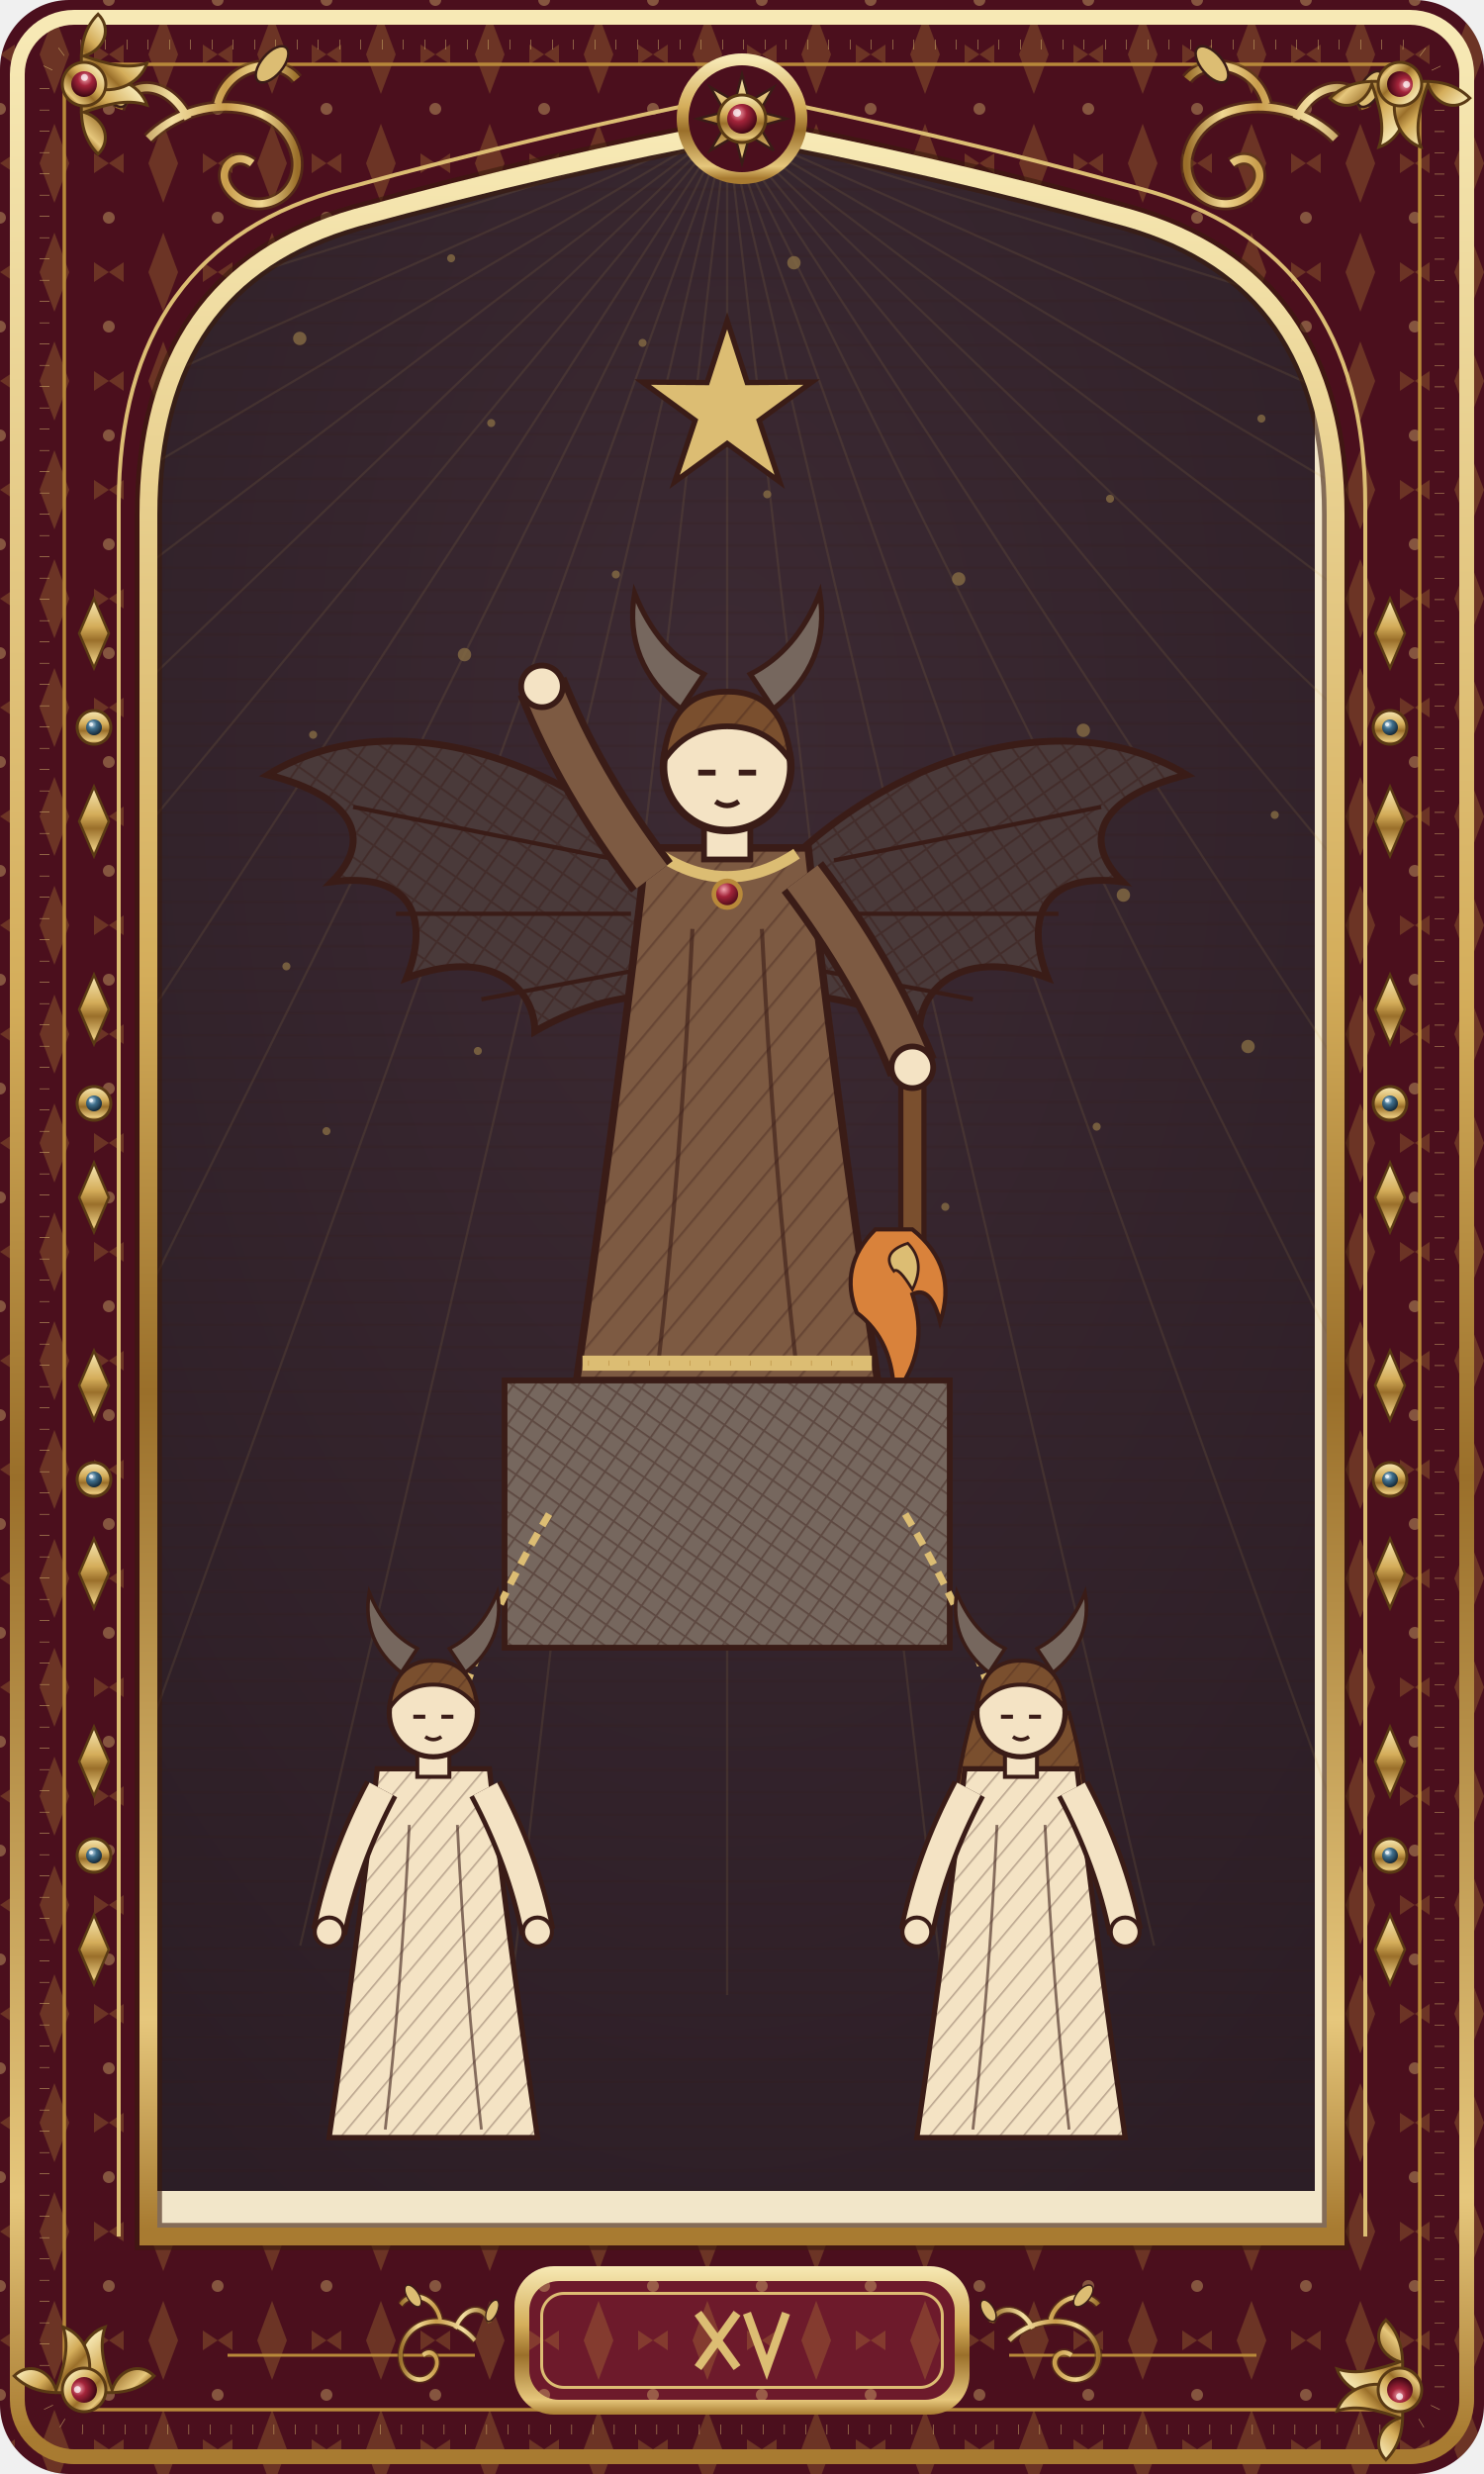
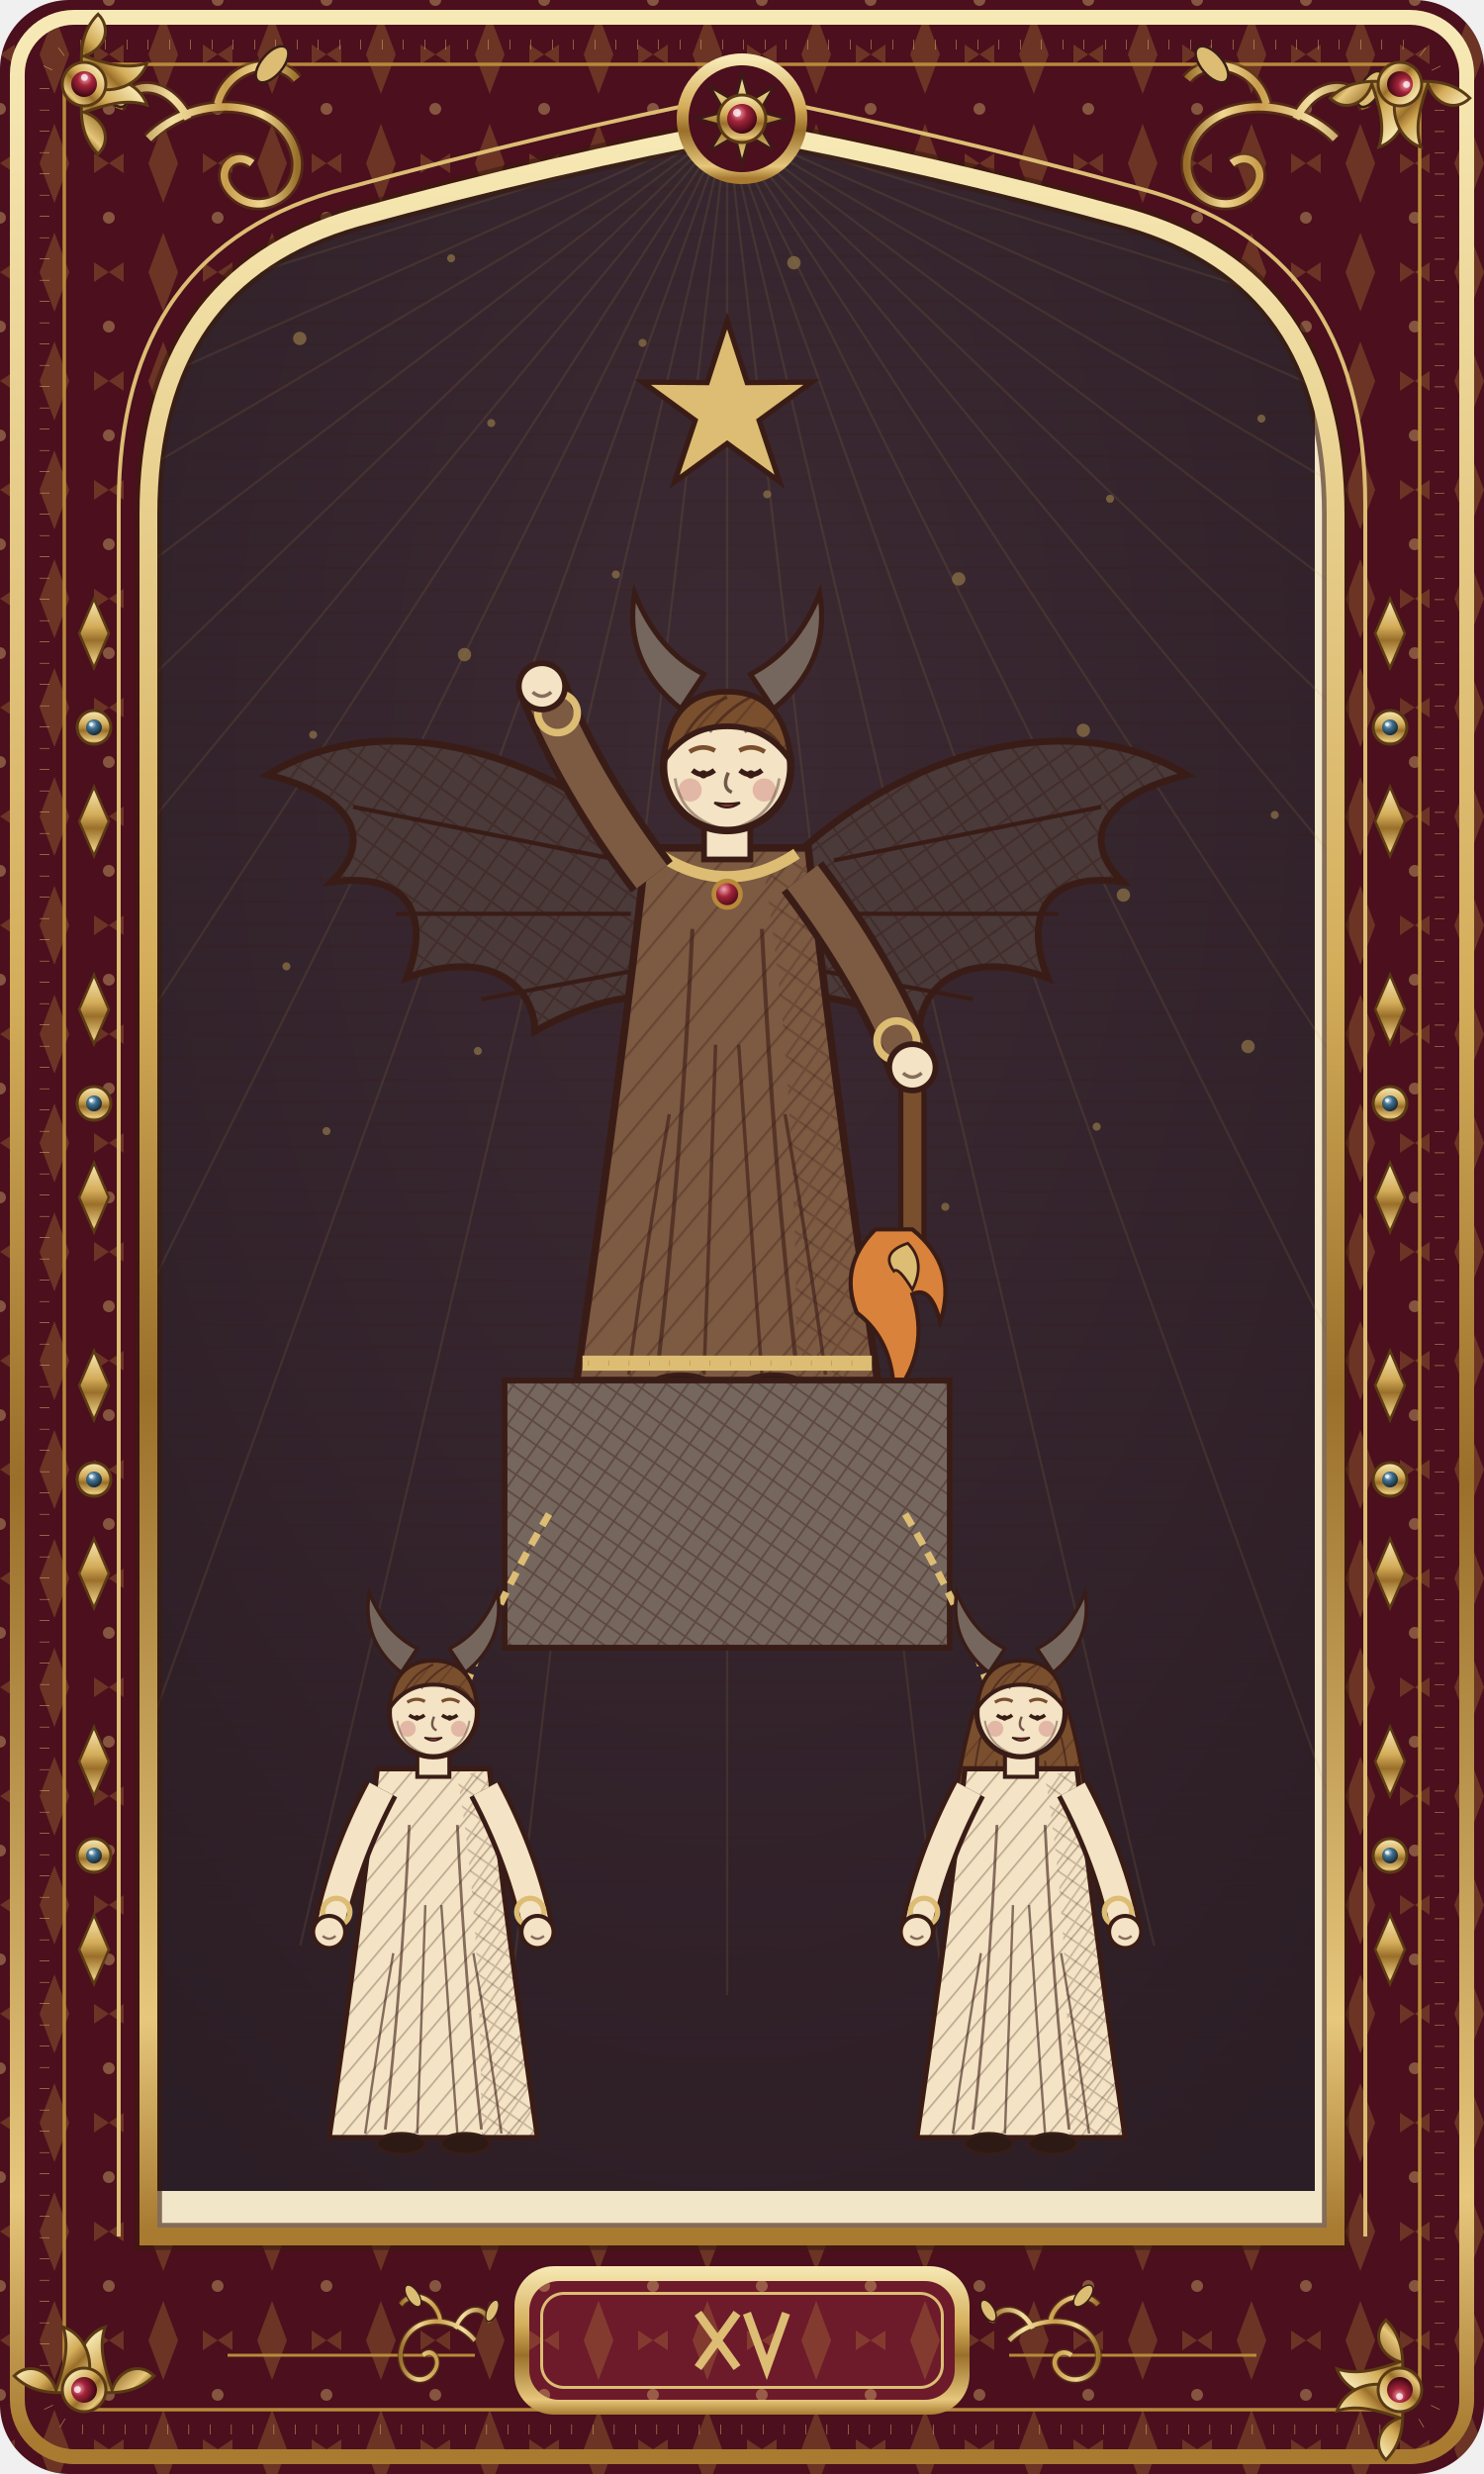
<svg xmlns="http://www.w3.org/2000/svg" width="300" height="500" viewBox="0 0 300 500">
  <defs>
    <pattern id="h" width="4.5" height="4.5" patternUnits="userSpaceOnUse" patternTransform="rotate(40)">
      <line x1="0" y1="0" x2="0" y2="4.5" stroke="#3a1c17" stroke-width="0.8" opacity="0.3" />
    </pattern>
    <pattern id="hx" width="4" height="4" patternUnits="userSpaceOnUse" patternTransform="rotate(35)">
      <path d="M0,0V4M0,0H4" stroke="#3a1c17" stroke-width="0.8" opacity="0.4" />
    </pattern>
    <pattern id="hz" width="8" height="5" patternUnits="userSpaceOnUse">
      <line x1="0" y1="2.5" x2="8" y2="2.5" stroke="#3a1c17" stroke-width="0.6" opacity="0.2" />
    </pattern>
    <pattern id="hl" width="6" height="6" patternUnits="userSpaceOnUse" patternTransform="rotate(-50)">
      <line x1="0" y1="0" x2="0" y2="6" stroke="#3a1c17" stroke-width="0.6" opacity="0.2" />
    </pattern>
    <pattern id="dots" width="7" height="7" patternUnits="userSpaceOnUse">
      <circle cx="2" cy="2" r="0.7" fill="#3a1c17" opacity="0.4" />
      <circle cx="5.5" cy="5" r="0.5" fill="#3a1c17" opacity="0.3" />
    </pattern>
    <pattern id="wv" width="24" height="9" patternUnits="userSpaceOnUse">
      <path d="M0,5 Q6,1 12,5 T24,5" fill="none" stroke="#3a1c17" stroke-width="0.7" opacity="0.4" />
    </pattern>
    <radialGradient id="pg" cx="50%" cy="42%" r="70%">
      <stop offset="0" stop-color="#f6ecd4" />
      <stop offset="0.7" stop-color="#f2e6c9" />
      <stop offset="1" stop-color="#e2cc9f" />
    </radialGradient>
    <radialGradient id="ng" cx="50%" cy="30%" r="80%">
      <stop offset="0" stop-color="#4a3a52" />
      <stop offset="1" stop-color="#2b2238" />
    </radialGradient>
    <linearGradient id="gold" x1="0" y1="0" x2="1" y2="1">
      <stop offset="0" stop-color="#dcbd73" />
      <stop offset="0.5" stop-color="#b8893a" />
      <stop offset="1" stop-color="#8e6626" />
    </linearGradient>
    <linearGradient id="gv" x1="0" y1="0" x2="0" y2="1">
      <stop offset="0" stop-color="#f7e9b5" />
      <stop offset="0.4" stop-color="#d4ad5a" />
      <stop offset="0.6" stop-color="#9a6f2a" />
      <stop offset="0.9" stop-color="#e6c77c" />
      <stop offset="1" stop-color="#a87b31" />
    </linearGradient>
    <linearGradient id="gh" x1="0" y1="0" x2="1" y2="0">
      <stop offset="0" stop-color="#9a6f2a" />
      <stop offset="0.3" stop-color="#f3dfa2" />
      <stop offset="0.6" stop-color="#c99d4c" />
      <stop offset="0.8" stop-color="#f0d791" />
      <stop offset="1" stop-color="#9a6f2a" />
    </linearGradient>
    <radialGradient id="gem" cx="38%" cy="32%" r="70%">
      <stop offset="0" stop-color="#f2a3ad" />
      <stop offset="0.4" stop-color="#a3243a" />
      <stop offset="1" stop-color="#3d0612" />
    </radialGradient>
    <radialGradient id="gemb" cx="38%" cy="32%" r="70%">
      <stop offset="0" stop-color="#cfe2ee" />
      <stop offset="0.4" stop-color="#3f6f8c" />
      <stop offset="1" stop-color="#132634" />
    </radialGradient>
    <radialGradient id="halo" cx="50%" cy="8%" r="75%">
      <stop offset="0" stop-color="#fff6d6" stop-opacity="0.9" />
      <stop offset="0.5" stop-color="#f4dc9a" stop-opacity="0.3" />
      <stop offset="1" stop-color="#f4dc9a" stop-opacity="0" />
    </radialGradient>
    <pattern id="damask" width="22" height="22" patternUnits="userSpaceOnUse">
      <path d="M11,3 l3,8 l-3,8 l-3,-8Z M0,11 l3,-2 l0,4Z M22,11 l-3,-2 l0,4Z" fill="#b8893a" opacity="0.3" />
      <circle cx="0" cy="0" r="1.2" fill="#dcbd73" opacity="0.4" />
      <circle cx="22" cy="22" r="1.2" fill="#dcbd73" opacity="0.4" />
      <circle cx="22" cy="0" r="1.2" fill="#dcbd73" opacity="0.4" />
      <circle cx="0" cy="22" r="1.2" fill="#dcbd73" opacity="0.4" />
    </pattern>
    <clipPath id="panel">
      <path d="M30,452 V104 Q30,56 72,44 Q112,33 150,26 Q188,33 228,44 Q270,56 270,104 V452Z" />
    </clipPath>
    <g id="fl">
      <g transform="translate(0 0) rotate(0)">
        <path d="M0,0 C2,-6 8,-8 12,-6 C8,-4 6,0 4,4 C8,2 12,4 12,8 C8,8 4,6 0,0Z" fill="url(#gv)" stroke="#5a3a14" stroke-width="0.6" />
        <path d="M0,0 C6,-2 8,-8 6,-12 C4,-8 0,-6 -4,-4 C-2,-8 -4,-12 -8,-12 C-8,-8 -6,-4 0,0Z" fill="url(#gv)" stroke="#5a3a14" stroke-width="0.6" />
        <circle cx="0" cy="0" r="4.4" fill="url(#gv)" stroke="#5a3a14" stroke-width="0.6" />
        <circle cx="0" cy="0" r="2.6" fill="url(#gem)" />
        <circle cx="-0.9" cy="-1" r="0.7" fill="#fff" opacity="0.7" />
      </g>
    </g>
    <g id="cu">
      <g transform="">
        <path d="M0,0 C10,-10 28,-8 30,4 C31,12 22,16 17,11 C13,7 17,2 21,5 M8,-4 C4,-12 -4,-12 -6,-6 M14,-7 C16,-15 26,-17 30,-12" fill="none" stroke="#5a3a14" stroke-width="2.6" opacity="0.6" />
        <path d="M0,0 C10,-10 28,-8 30,4 C31,12 22,16 17,11 C13,7 17,2 21,5 M8,-4 C4,-12 -4,-12 -6,-6 M14,-7 C16,-15 26,-17 30,-12" fill="none" stroke="url(#gh)" stroke-width="1.5" />
        <ellipse cx="25" cy="-15" rx="2.2" ry="4.4" fill="#dcbd73" stroke="#3a1c17" stroke-width="0.5" transform="rotate(40 25 -15)" />
        <ellipse cx="-7" cy="-10" rx="2" ry="4" fill="#dcbd73" stroke="#3a1c17" stroke-width="0.5" transform="rotate(-30 -7 -10)" />
      </g>
    </g>
    <g id="gb">
      <circle cx="0" cy="0" r="3.4" fill="url(#gv)" stroke="#5a3a14" stroke-width="0.6" />
      <circle cx="0" cy="0" r="1.6" fill="url(#gemb)" />
      <circle cx="-0.6" cy="-0.6" r="0.4" fill="#fff" opacity="0.7" />
    </g>
    <path id="dm" d="M0,-7 L3,0 L0,7 L-3,0Z" fill="url(#gv)" stroke="#5a3a14" stroke-width="0.5" />
  </defs>
  <rect x="0" y="0" width="300" height="500" rx="14" fill="#4b0f1d" />
  <rect x="0" y="0" width="300" height="500" rx="14" fill="url(#damask)" />
  <rect x="3.5" y="3.5" width="293" height="493" rx="11.5" fill="none" stroke="url(#gv)" stroke-width="3" />
  <rect x="9" y="9" width="282" height="482" rx="8" fill="none" stroke="#dcbd73" stroke-width="2" stroke-dasharray="0.1 4.2" opacity="0.9" />
  <rect x="13" y="13" width="274" height="474" rx="6" fill="none" stroke="#b8893a" stroke-width="0.7" />
  <path d="M30,452 V104 Q30,56 72,44 Q112,33 150,26 Q188,33 228,44 Q270,56 270,104 V452Z" fill="#f2e6c9" />
  <g clip-path="url(#panel)">
    <g transform="translate(12 9) scale(0.9)">
      <rect x="18" y="18" width="264" height="464" fill="url(#ng)" />
      <rect x="18" y="18" width="264" height="464" fill="url(#hz)" opacity="0.8" />
      <path d="M150,18 L-262.6,96.7 M150,18 L-250.8,143.6 M150,18 L-233.7,188.8 M150,18 L-211.5,231.8 M150,18 L-184.5,271.9 M150,18 L-153.1,308.7 M150,18 L-117.7,341.6 M150,18 L-78.7,370.2 M150,18 L-36.7,394.2 M150,18 L7.7,413.2 M150,18 L54.1,426.9 M150,18 L101.7,435.2 M150,18 L150,438 M150,18 L198.3,435.2 M150,18 L245.9,426.9 M150,18 L292.3,413.2 M150,18 L336.8,394.2 M150,18 L378.8,370.2 M150,18 L417.7,341.6 M150,18 L453.1,308.7 M150,18 L484.5,271.9 M150,18 L511.5,231.8 M150,18 L533.7,188.8 M150,18 L550.8,143.6 M150,18 L562.6,96.7 " stroke="#dcbd73" stroke-width="0.5" opacity="0.2" />
      <circle cx="26" cy="32" r="1.5" fill="#dcbd73" opacity="0.8" />
      <circle cx="97" cy="85" r="0.9" fill="#dcbd73" opacity="0.8" />
      <circle cx="168" cy="138" r="0.9" fill="#dcbd73" opacity="0.8" />
      <circle cx="239" cy="191" r="1.5" fill="#dcbd73" opacity="0.8" />
      <circle cx="60" cy="244" r="0.9" fill="#dcbd73" opacity="0.8" />
      <circle cx="131" cy="67" r="0.9" fill="#dcbd73" opacity="0.8" />
      <circle cx="202" cy="120" r="1.5" fill="#dcbd73" opacity="0.8" />
      <circle cx="273" cy="173" r="0.9" fill="#dcbd73" opacity="0.8" />
      <circle cx="94" cy="226" r="0.9" fill="#dcbd73" opacity="0.8" />
      <circle cx="165" cy="49" r="1.5" fill="#dcbd73" opacity="0.8" />
      <circle cx="236" cy="102" r="0.9" fill="#dcbd73" opacity="0.8" />
      <circle cx="57" cy="155" r="0.9" fill="#dcbd73" opacity="0.8" />
      <circle cx="128" cy="208" r="1.5" fill="#dcbd73" opacity="0.8" />
      <circle cx="199" cy="261" r="0.9" fill="#dcbd73" opacity="0.8" />
      <circle cx="270" cy="84" r="0.9" fill="#dcbd73" opacity="0.8" />
      <circle cx="91" cy="137" r="1.5" fill="#dcbd73" opacity="0.8" />
      <circle cx="162" cy="190" r="0.9" fill="#dcbd73" opacity="0.8" />
      <circle cx="233" cy="243" r="0.9" fill="#dcbd73" opacity="0.8" />
      <circle cx="54" cy="66" r="1.5" fill="#dcbd73" opacity="0.8" />
      <circle cx="125" cy="119" r="0.9" fill="#dcbd73" opacity="0.8" />
      <circle cx="196" cy="172" r="0.9" fill="#dcbd73" opacity="0.8" />
      <circle cx="267" cy="225" r="1.5" fill="#dcbd73" opacity="0.8" />
      <circle cx="88" cy="48" r="0.9" fill="#dcbd73" opacity="0.8" />
      <circle cx="159" cy="101" r="0.9" fill="#dcbd73" opacity="0.8" />
      <circle cx="230" cy="154" r="1.5" fill="#dcbd73" opacity="0.8" />
      <circle cx="51" cy="207" r="0.9" fill="#dcbd73" opacity="0.8" />
      <rect x="18" y="18" width="264" height="464" fill="#2e1a14" opacity="0.5" />
      <path d="M150,62L154.5,75.9L169,75.8L157.2,84.4L161.8,98.2L150,89.6L138.2,98.2L142.8,84.4L131,75.8L145.5,75.9Z" fill="#dcbd73" stroke="#3a1c17" stroke-width="1.2" />
      <g transform="translate(150 200) scale(1.2 1.2)">
        <g fill="#4a3a3a" stroke="#3a1c17" stroke-width="1.3">
          <path id="qq" d="M0,0 C-20,-30 -60,-46 -86,-30 C-70,-26 -66,-18 -74,-10 C-58,-12 -56,-2 -60,8 C-44,2 -36,10 -36,18 C-22,10 -10,10 0,14Z" />
        </g>
        <use href="#qq" fill="url(#hx)" />
        <path d="M-20,-14 L-70,-24 M-18,-4 L-62,-4 M-14,6 L-46,12" fill="none" stroke="#3a1c17" stroke-width="0.8" />
        <g transform="scale(-1 1)">
          <g fill="#4a3a3a" stroke="#3a1c17" stroke-width="1.3">
            <path id="qr" d="M0,0 C-20,-30 -60,-46 -86,-30 C-70,-26 -66,-18 -74,-10 C-58,-12 -56,-2 -60,8 C-44,2 -36,10 -36,18 C-22,10 -10,10 0,14Z" />
          </g>
          <use href="#qr" fill="url(#hx)" />
          <path d="M-20,-14 L-70,-24 M-18,-4 L-62,-4 M-14,6 L-46,12" fill="none" stroke="#3a1c17" stroke-width="0.8" />
        </g>
      </g>
      <g transform="translate(150 300) scale(1.3 1.3)">
        <path d="M-14,-92 Q-18,-55.2 -26,0 L26,0 Q18,-55.2 14,-92Z" fill="#7d5a42" stroke="#3a1c17" stroke-width="1.3" />
        <path d="M-14,-92 Q-18,-55.2 -26,0 L26,0 Q18,-55.2 14,-92Z" fill="url(#h)" />
+         <path d="M6,-90 Q12,-55.2 12,0 L26,0 Q18,-55.2 14,-92Z" fill="url(#hx)" opacity="0.6" />
+         <path d="M-2,-58 Q-3,-27.6 -4,-1 M2,-58 Q4,-27.6 6,-1 M-17,-1 Q-14,-23 -10,-46 M17,-1 Q14,-23 10,-46" fill="none" stroke="#3a1c17" stroke-width="0.6" opacity="0.6" />
+         <ellipse cx="-8" cy="1.5" rx="6" ry="2.6" fill="#2e1a14" stroke="#3a1c17" stroke-width="0.6" />
+         <ellipse cx="8" cy="1.5" rx="6" ry="2.6" fill="#2e1a14" stroke="#3a1c17" stroke-width="0.6" />
        <path d="M-6,-78 Q-8,-36.8 -12,-2 M6,-78 Q8,-36.8 12,-2" fill="none" stroke="#3a1c17" stroke-width="0.7" opacity="0.6" />
        <path d="M-12,-91 Q0,-83 12,-91" fill="none" stroke="#dcbd73" stroke-width="2" />
        <circle cx="0" cy="-84" r="2.3" fill="url(#gem)" stroke="#b8893a" stroke-width="0.8" />
        <path d="M-25,-3 H25" fill="none" stroke="#dcbd73" stroke-width="2.6" />
        <path d="M-24,-3 H24" fill="none" stroke="#b8893a" stroke-width="0.9" stroke-dasharray="0.1 3.4" />
        <path d="M-4,-90 v-6 h8 v6Z" fill="#f4e3c4" stroke="#3a1c17" stroke-width="1" />
        <circle cx="0" cy="-106" r="11" fill="#f4e3c4" stroke="#3a1c17" stroke-width="1.3" />
        <path d="M-11,-107 q1,-12 11,-12 q10,0 11,12 q-4,-6 -11,-6 q-7,0 -11,6Z" fill="#7a4f2e" stroke="#3a1c17" stroke-width="1" />
        <path d="M-11,-107 q1,-12 11,-12 q10,0 11,12 q-4,-6 -11,-6 q-7,0 -11,6Z" fill="url(#h)" />
-         <path d="M-5,-105 h3 M2,-105 h3" fill="none" stroke="#3a1c17" stroke-width="1" />
-         <path d="M-2,-100 q2,1.4 4,0" fill="none" stroke="#3a1c17" stroke-width="0.9" />
+         <path d="M-8,-110 q3,-6 8,-8 M-3,-112 q3,-4 7,-6 M3,-112 q3,-2 6,2" fill="none" stroke="#3a1c17" stroke-width="0.5" opacity="0.6" />
+         <path d="M-6.5,-108.6 q2.2,-1.4 4.4,-0.2 M2.1,-108.8 q2.2,-1.2 4.4,0.2" fill="none" stroke="#7a4f2e" stroke-width="0.8" />
+         <path d="M-6,-105.4 q1.9,1.5 3.8,0 M2.2,-105.4 q1.9,1.5 3.8,0" fill="none" stroke="#3a1c17" stroke-width="0.9" />
+         <circle cx="-4.1" cy="-104.7" r="0.7" fill="#3a1c17" />
+         <circle cx="4.1" cy="-104.7" r="0.7" fill="#3a1c17" />
+         <path d="M0.2,-105 q-1.2,2.6 0.6,3.4" fill="none" stroke="#3a1c17" stroke-width="0.6" opacity="0.7" />
+         <path d="M-2.2,-99.8 q2.2,1.6 4.4,0 q-2.2,0.4 -4.4,0Z" fill="#b8505a" stroke="#3a1c17" stroke-width="0.4" />
+         <circle cx="-6.4" cy="-102" r="2" fill="#b8505a" opacity="0.3" />
+         <circle cx="6.4" cy="-102" r="2" fill="#b8505a" opacity="0.3" />
+         <path d="M-9,-104 q1,7 9,9 q8,-2 9,-9" fill="none" stroke="#3a1c17" stroke-width="0.5" opacity="0.4" />
        <g transform="translate(0 0)">
          <path d="M-8,-116 q-10,-8 -8,-20 q4,10 12,14Z M8,-116 q10,-8 8,-20 q-4,10 -12,14Z" fill="#76675e" stroke="#3a1c17" stroke-width="0.9" />
        </g>
        <path d="M-13,-87 Q-25.5,-103.5 -32,-119.9" fill="none" stroke="#3a1c17" stroke-width="9" />
        <path d="M-13,-87 Q-25.5,-103.5 -32,-119.9" fill="none" stroke="#7d5a42" stroke-width="6.6" />
+         <circle cx="-29.3" cy="-115.3" r="3.4" fill="none" stroke="#dcbd73" stroke-width="1.3" />
        <path d="M13,-87 Q25.5,-70.5 32,-54.1" fill="none" stroke="#3a1c17" stroke-width="9" />
        <path d="M13,-87 Q25.5,-70.5 32,-54.1" fill="none" stroke="#7d5a42" stroke-width="6.6" />
+         <circle cx="29.3" cy="-58.7" r="3.4" fill="none" stroke="#dcbd73" stroke-width="1.3" />
        <g transform="translate(32 -54.1) rotate(180)">
          <path d="M-2,0 V-30 H2 V0Z" fill="#7a4f2e" stroke="#3a1c17" stroke-width="0.9" />
          <g transform="translate(0 -28) scale(0.8 0.8)">
            <path d="M0,0 q-10,-8 -6,-20 q2,8 6,6 q-4,-12 4,-22 q0,12 8,18 q4,10 -4,18Z" fill="#d9823b" stroke="#3a1c17" stroke-width="0.9" />
            <path d="M1,-3 q-4,-4 -1,-10 q3,5 4,4 q3,4 -3,6Z" fill="#dcbd73" stroke="#3a1c17" stroke-width="0.6" />
          </g>
        </g>
-         <circle cx="-32" cy="-119.9" r="3.6" fill="#f4e3c4" stroke="#3a1c17" stroke-width="1" />
-         <circle cx="32" cy="-54.1" r="3.6" fill="#f4e3c4" stroke="#3a1c17" stroke-width="1" />
+         <circle cx="-32" cy="-119.9" r="4" fill="#f4e3c4" stroke="#3a1c17" stroke-width="1" />
+         <path d="M-33.6,-118.9 q1.6,1.4 3.2,0" fill="none" stroke="#3a1c17" stroke-width="0.6" opacity="0.6" />
+         <circle cx="32" cy="-54.1" r="4" fill="#f4e3c4" stroke="#3a1c17" stroke-width="1" />
+         <path d="M30.4,-53.1 q1.6,1.4 3.2,0" fill="none" stroke="#3a1c17" stroke-width="0.6" opacity="0.6" />
      </g>
      <path d="M100,300h100v60h-100Z" fill="#76675e" stroke="#3a1c17" stroke-width="1.3" />
      <path d="M100,300h100v60h-100Z" fill="url(#hx)" />
      <path d="M110,330 Q80,380 84,420 M190,330 Q220,380 216,420" fill="none" stroke="#dcbd73" stroke-width="1.6" stroke-dasharray="3 2" />
      <g transform="translate(84 470) scale(0.9 0.9)">
        <path d="M-14,-92 Q-18,-55.2 -26,0 L26,0 Q18,-55.2 14,-92Z" fill="#f4e3c4" stroke="#3a1c17" stroke-width="1.3" />
        <path d="M-14,-92 Q-18,-55.2 -26,0 L26,0 Q18,-55.2 14,-92Z" fill="url(#h)" />
+         <path d="M6,-90 Q12,-55.2 12,0 L26,0 Q18,-55.2 14,-92Z" fill="url(#hx)" opacity="0.6" />
+         <path d="M-2,-58 Q-3,-27.6 -4,-1 M2,-58 Q4,-27.6 6,-1 M-17,-1 Q-14,-23 -10,-46 M17,-1 Q14,-23 10,-46" fill="none" stroke="#3a1c17" stroke-width="0.6" opacity="0.6" />
+         <ellipse cx="-8" cy="1.5" rx="6" ry="2.6" fill="#2e1a14" stroke="#3a1c17" stroke-width="0.6" />
+         <ellipse cx="8" cy="1.5" rx="6" ry="2.6" fill="#2e1a14" stroke="#3a1c17" stroke-width="0.6" />
        <path d="M-6,-78 Q-8,-36.8 -12,-2 M6,-78 Q8,-36.8 12,-2" fill="none" stroke="#3a1c17" stroke-width="0.7" opacity="0.6" />
        <path d="M-4,-90 v-6 h8 v6Z" fill="#f4e3c4" stroke="#3a1c17" stroke-width="1" />
        <circle cx="0" cy="-106" r="11" fill="#f4e3c4" stroke="#3a1c17" stroke-width="1.3" />
        <path d="M-11,-107 q1,-12 11,-12 q10,0 11,12 q-4,-6 -11,-6 q-7,0 -11,6Z" fill="#7a4f2e" stroke="#3a1c17" stroke-width="1" />
        <path d="M-11,-107 q1,-12 11,-12 q10,0 11,12 q-4,-6 -11,-6 q-7,0 -11,6Z" fill="url(#h)" />
-         <path d="M-5,-105 h3 M2,-105 h3" fill="none" stroke="#3a1c17" stroke-width="1" />
-         <path d="M-2,-100 q2,1.4 4,0" fill="none" stroke="#3a1c17" stroke-width="0.9" />
+         <path d="M-8,-110 q3,-6 8,-8 M-3,-112 q3,-4 7,-6 M3,-112 q3,-2 6,2" fill="none" stroke="#3a1c17" stroke-width="0.5" opacity="0.6" />
+         <path d="M-6.5,-108.6 q2.2,-1.4 4.4,-0.2 M2.1,-108.8 q2.2,-1.2 4.4,0.2" fill="none" stroke="#7a4f2e" stroke-width="0.8" />
+         <path d="M-6,-105.4 q1.9,1.5 3.8,0 M2.2,-105.4 q1.9,1.5 3.8,0" fill="none" stroke="#3a1c17" stroke-width="0.9" />
+         <circle cx="-4.1" cy="-104.7" r="0.7" fill="#3a1c17" />
+         <circle cx="4.1" cy="-104.7" r="0.7" fill="#3a1c17" />
+         <path d="M0.2,-105 q-1.2,2.6 0.6,3.4" fill="none" stroke="#3a1c17" stroke-width="0.6" opacity="0.7" />
+         <path d="M-2.2,-99.8 q2.2,1.6 4.4,0 q-2.2,0.4 -4.4,0Z" fill="#b8505a" stroke="#3a1c17" stroke-width="0.4" />
+         <circle cx="-6.4" cy="-102" r="2" fill="#b8505a" opacity="0.3" />
+         <circle cx="6.4" cy="-102" r="2" fill="#b8505a" opacity="0.3" />
+         <path d="M-9,-104 q1,7 9,9 q8,-2 9,-9" fill="none" stroke="#3a1c17" stroke-width="0.5" opacity="0.4" />
        <g transform="translate(0 0)">
          <path d="M-8,-116 q-10,-8 -8,-20 q4,10 12,14Z M8,-116 q10,-8 8,-20 q-4,10 -12,14Z" fill="#76675e" stroke="#3a1c17" stroke-width="0.9" />
        </g>
        <path d="M-13,-87 Q-22.5,-69.1 -26,-51.3" fill="none" stroke="#3a1c17" stroke-width="9" />
        <path d="M-13,-87 Q-22.5,-69.1 -26,-51.3" fill="none" stroke="#f4e3c4" stroke-width="6.6" />
+         <circle cx="-24.2" cy="-56.3" r="3.4" fill="none" stroke="#dcbd73" stroke-width="1.3" />
        <path d="M13,-87 Q22.5,-69.1 26,-51.3" fill="none" stroke="#3a1c17" stroke-width="9" />
        <path d="M13,-87 Q22.5,-69.1 26,-51.3" fill="none" stroke="#f4e3c4" stroke-width="6.6" />
-         <circle cx="-26" cy="-51.3" r="3.6" fill="#f4e3c4" stroke="#3a1c17" stroke-width="1" />
-         <circle cx="26" cy="-51.3" r="3.6" fill="#f4e3c4" stroke="#3a1c17" stroke-width="1" />
+         <circle cx="24.2" cy="-56.3" r="3.4" fill="none" stroke="#dcbd73" stroke-width="1.3" />
+         <circle cx="-26" cy="-51.3" r="4" fill="#f4e3c4" stroke="#3a1c17" stroke-width="1" />
+         <path d="M-27.6,-50.3 q1.6,1.4 3.2,0" fill="none" stroke="#3a1c17" stroke-width="0.6" opacity="0.6" />
+         <circle cx="26" cy="-51.3" r="4" fill="#f4e3c4" stroke="#3a1c17" stroke-width="1" />
+         <path d="M24.4,-50.3 q1.6,1.4 3.2,0" fill="none" stroke="#3a1c17" stroke-width="0.6" opacity="0.6" />
      </g>
      <g transform="translate(216 470) scale(0.9 0.9)">
        <path d="M-12,-106 q-6,22 -4,34 h32 q2,-12 -4,-34Z" fill="#7a4f2e" stroke="#3a1c17" stroke-width="1" />
        <path d="M-12,-106 q-6,22 -4,34 h32 q2,-12 -4,-34Z" fill="url(#h)" />
+         <path d="M-10,-100 q-3,12 -1,24 M10,-100 q3,12 1,24 M-6,-94 q-1,10 0,18 M6,-94 q1,10 0,18" fill="none" stroke="#3a1c17" stroke-width="0.5" opacity="0.6" />
        <path d="M-14,-92 Q-18,-55.2 -26,0 L26,0 Q18,-55.2 14,-92Z" fill="#f4e3c4" stroke="#3a1c17" stroke-width="1.3" />
        <path d="M-14,-92 Q-18,-55.2 -26,0 L26,0 Q18,-55.2 14,-92Z" fill="url(#h)" />
+         <path d="M6,-90 Q12,-55.2 12,0 L26,0 Q18,-55.2 14,-92Z" fill="url(#hx)" opacity="0.6" />
+         <path d="M-2,-58 Q-3,-27.6 -4,-1 M2,-58 Q4,-27.6 6,-1 M-17,-1 Q-14,-23 -10,-46 M17,-1 Q14,-23 10,-46" fill="none" stroke="#3a1c17" stroke-width="0.6" opacity="0.6" />
+         <ellipse cx="-8" cy="1.5" rx="6" ry="2.6" fill="#2e1a14" stroke="#3a1c17" stroke-width="0.6" />
+         <ellipse cx="8" cy="1.5" rx="6" ry="2.6" fill="#2e1a14" stroke="#3a1c17" stroke-width="0.6" />
        <path d="M-6,-78 Q-8,-36.8 -12,-2 M6,-78 Q8,-36.8 12,-2" fill="none" stroke="#3a1c17" stroke-width="0.7" opacity="0.6" />
        <path d="M-4,-90 v-6 h8 v6Z" fill="#f4e3c4" stroke="#3a1c17" stroke-width="1" />
        <circle cx="0" cy="-106" r="11" fill="#f4e3c4" stroke="#3a1c17" stroke-width="1.3" />
        <path d="M-11,-107 q1,-12 11,-12 q10,0 11,12 q-4,-6 -11,-6 q-7,0 -11,6Z" fill="#7a4f2e" stroke="#3a1c17" stroke-width="1" />
        <path d="M-11,-107 q1,-12 11,-12 q10,0 11,12 q-4,-6 -11,-6 q-7,0 -11,6Z" fill="url(#h)" />
-         <path d="M-5,-105 h3 M2,-105 h3" fill="none" stroke="#3a1c17" stroke-width="1" />
-         <path d="M-2,-100 q2,1.4 4,0" fill="none" stroke="#3a1c17" stroke-width="0.9" />
+         <path d="M-8,-110 q3,-6 8,-8 M-3,-112 q3,-4 7,-6 M3,-112 q3,-2 6,2" fill="none" stroke="#3a1c17" stroke-width="0.5" opacity="0.6" />
+         <path d="M-6.5,-108.6 q2.2,-1.4 4.4,-0.2 M2.1,-108.8 q2.2,-1.2 4.4,0.2" fill="none" stroke="#7a4f2e" stroke-width="0.8" />
+         <path d="M-6,-105.4 q1.9,1.5 3.8,0 M2.2,-105.4 q1.9,1.5 3.8,0" fill="none" stroke="#3a1c17" stroke-width="0.9" />
+         <circle cx="-4.1" cy="-104.7" r="0.7" fill="#3a1c17" />
+         <circle cx="4.1" cy="-104.7" r="0.7" fill="#3a1c17" />
+         <path d="M0.2,-105 q-1.2,2.6 0.6,3.4" fill="none" stroke="#3a1c17" stroke-width="0.6" opacity="0.7" />
+         <path d="M-2.2,-99.8 q2.2,1.6 4.4,0 q-2.2,0.4 -4.4,0Z" fill="#b8505a" stroke="#3a1c17" stroke-width="0.4" />
+         <circle cx="-6.4" cy="-102" r="2" fill="#b8505a" opacity="0.3" />
+         <circle cx="6.4" cy="-102" r="2" fill="#b8505a" opacity="0.3" />
+         <path d="M-9,-104 q1,7 9,9 q8,-2 9,-9" fill="none" stroke="#3a1c17" stroke-width="0.5" opacity="0.4" />
        <g transform="translate(0 0)">
          <path d="M-8,-116 q-10,-8 -8,-20 q4,10 12,14Z M8,-116 q10,-8 8,-20 q-4,10 -12,14Z" fill="#76675e" stroke="#3a1c17" stroke-width="0.9" />
        </g>
        <path d="M-13,-87 Q-22.5,-69.1 -26,-51.3" fill="none" stroke="#3a1c17" stroke-width="9" />
        <path d="M-13,-87 Q-22.5,-69.1 -26,-51.3" fill="none" stroke="#f4e3c4" stroke-width="6.6" />
+         <circle cx="-24.2" cy="-56.3" r="3.4" fill="none" stroke="#dcbd73" stroke-width="1.3" />
        <path d="M13,-87 Q22.5,-69.1 26,-51.3" fill="none" stroke="#3a1c17" stroke-width="9" />
        <path d="M13,-87 Q22.5,-69.1 26,-51.3" fill="none" stroke="#f4e3c4" stroke-width="6.6" />
-         <circle cx="-26" cy="-51.3" r="3.6" fill="#f4e3c4" stroke="#3a1c17" stroke-width="1" />
-         <circle cx="26" cy="-51.3" r="3.6" fill="#f4e3c4" stroke="#3a1c17" stroke-width="1" />
+         <circle cx="24.2" cy="-56.3" r="3.4" fill="none" stroke="#dcbd73" stroke-width="1.3" />
+         <circle cx="-26" cy="-51.3" r="4" fill="#f4e3c4" stroke="#3a1c17" stroke-width="1" />
+         <path d="M-27.6,-50.3 q1.6,1.4 3.2,0" fill="none" stroke="#3a1c17" stroke-width="0.6" opacity="0.6" />
+         <circle cx="26" cy="-51.3" r="4" fill="#f4e3c4" stroke="#3a1c17" stroke-width="1" />
+         <path d="M24.4,-50.3 q1.6,1.4 3.2,0" fill="none" stroke="#3a1c17" stroke-width="0.6" opacity="0.6" />
      </g>
    </g>
  </g>
  <path d="M30,452 V104 Q30,56 72,44 Q112,33 150,26 Q188,33 228,44 Q270,56 270,104 V452Z" fill="none" stroke="#3a1a0c" stroke-width="5.5" opacity="0.6" />
  <path d="M30,452 V104 Q30,56 72,44 Q112,33 150,26 Q188,33 228,44 Q270,56 270,104 V452Z" fill="none" stroke="url(#gv)" stroke-width="3.6" />
  <path d="M24,452 V102 Q24,50 70,38 Q110,27 150,19 Q190,27 230,38 Q276,50 276,102 V452" fill="none" stroke="#dcbd73" stroke-width="0.8" />
  <use href="#cu" transform="translate(30 28)" />
  <use href="#cu" transform="translate(270 28) scale(-1 1)" />
  <use href="#dm" transform="translate(19 128)" />
  <use href="#dm" transform="translate(281 128)" />
  <use href="#gb" transform="translate(19 147)" />
  <use href="#gb" transform="translate(281 147)" />
  <use href="#dm" transform="translate(19 166)" />
  <use href="#dm" transform="translate(281 166)" />
  <use href="#dm" transform="translate(19 204)" />
  <use href="#dm" transform="translate(281 204)" />
  <use href="#gb" transform="translate(19 223)" />
  <use href="#gb" transform="translate(281 223)" />
  <use href="#dm" transform="translate(19 242)" />
  <use href="#dm" transform="translate(281 242)" />
  <use href="#dm" transform="translate(19 280)" />
  <use href="#dm" transform="translate(281 280)" />
  <use href="#gb" transform="translate(19 299)" />
  <use href="#gb" transform="translate(281 299)" />
  <use href="#dm" transform="translate(19 318)" />
  <use href="#dm" transform="translate(281 318)" />
  <use href="#dm" transform="translate(19 356)" />
  <use href="#dm" transform="translate(281 356)" />
  <use href="#gb" transform="translate(19 375)" />
  <use href="#gb" transform="translate(281 375)" />
  <use href="#dm" transform="translate(19 394)" />
  <use href="#dm" transform="translate(281 394)" />
  <circle cx="150" cy="24" r="12" fill="#4b0f1d" stroke="url(#gv)" stroke-width="2.4" />
  <path d="M150,15L151.5,20.5L156.4,17.6L153.5,22.6L159,24L153.5,25.5L156.4,30.4L151.5,27.5L150,33L148.6,27.5L143.6,30.4L146.5,25.5L141,24L146.5,22.6L143.6,17.6L148.6,20.5Z" fill="url(#gv)" stroke="#3a1c17" stroke-width="0.5" />
  <circle cx="150" cy="24" r="4.8" fill="url(#gv)" stroke="#5a3a14" stroke-width="0.6" />
  <circle cx="150" cy="24" r="3" fill="url(#gem)" />
  <circle cx="149" cy="22.8" r="0.8" fill="#fff" opacity="0.7" />
  <use href="#fl" transform="translate(17 17) rotate(45)" />
  <use href="#fl" transform="translate(283 17) rotate(135)" />
  <use href="#fl" transform="translate(17 483) rotate(-45)" />
  <use href="#fl" transform="translate(283 483) rotate(-135)" />
  <path d="M40,471 H96 M204,471 H260" fill="none" stroke="url(#gh)" stroke-width="1.2" />
  <path d="M46,476 H96 M204,476 H254" fill="none" stroke="#b8893a" stroke-width="0.6" />
  <use href="#cu" transform="translate(96 473) scale(-0.5 0.6)" />
  <use href="#cu" transform="translate(204 473) scale(0.6)" />
  <rect x="104" y="458" width="92" height="30" rx="8" fill="url(#gv)" />
  <rect x="107" y="461" width="86" height="24" rx="6" fill="#6d1a2b" />
  <rect x="107" y="461" width="86" height="24" rx="6" fill="url(#damask)" />
  <rect x="109.5" y="463.5" width="81" height="19" rx="4.5" fill="none" stroke="#dcbd73" stroke-width="0.6" />
  <path d="M141.1,467.5 L149,478.5 M149,467.5 L141.1,478.5 M151,467.5 L155,478.5 L158.9,467.5 " fill="none" stroke="#dcbd73" stroke-width="1.7" />
</svg>
